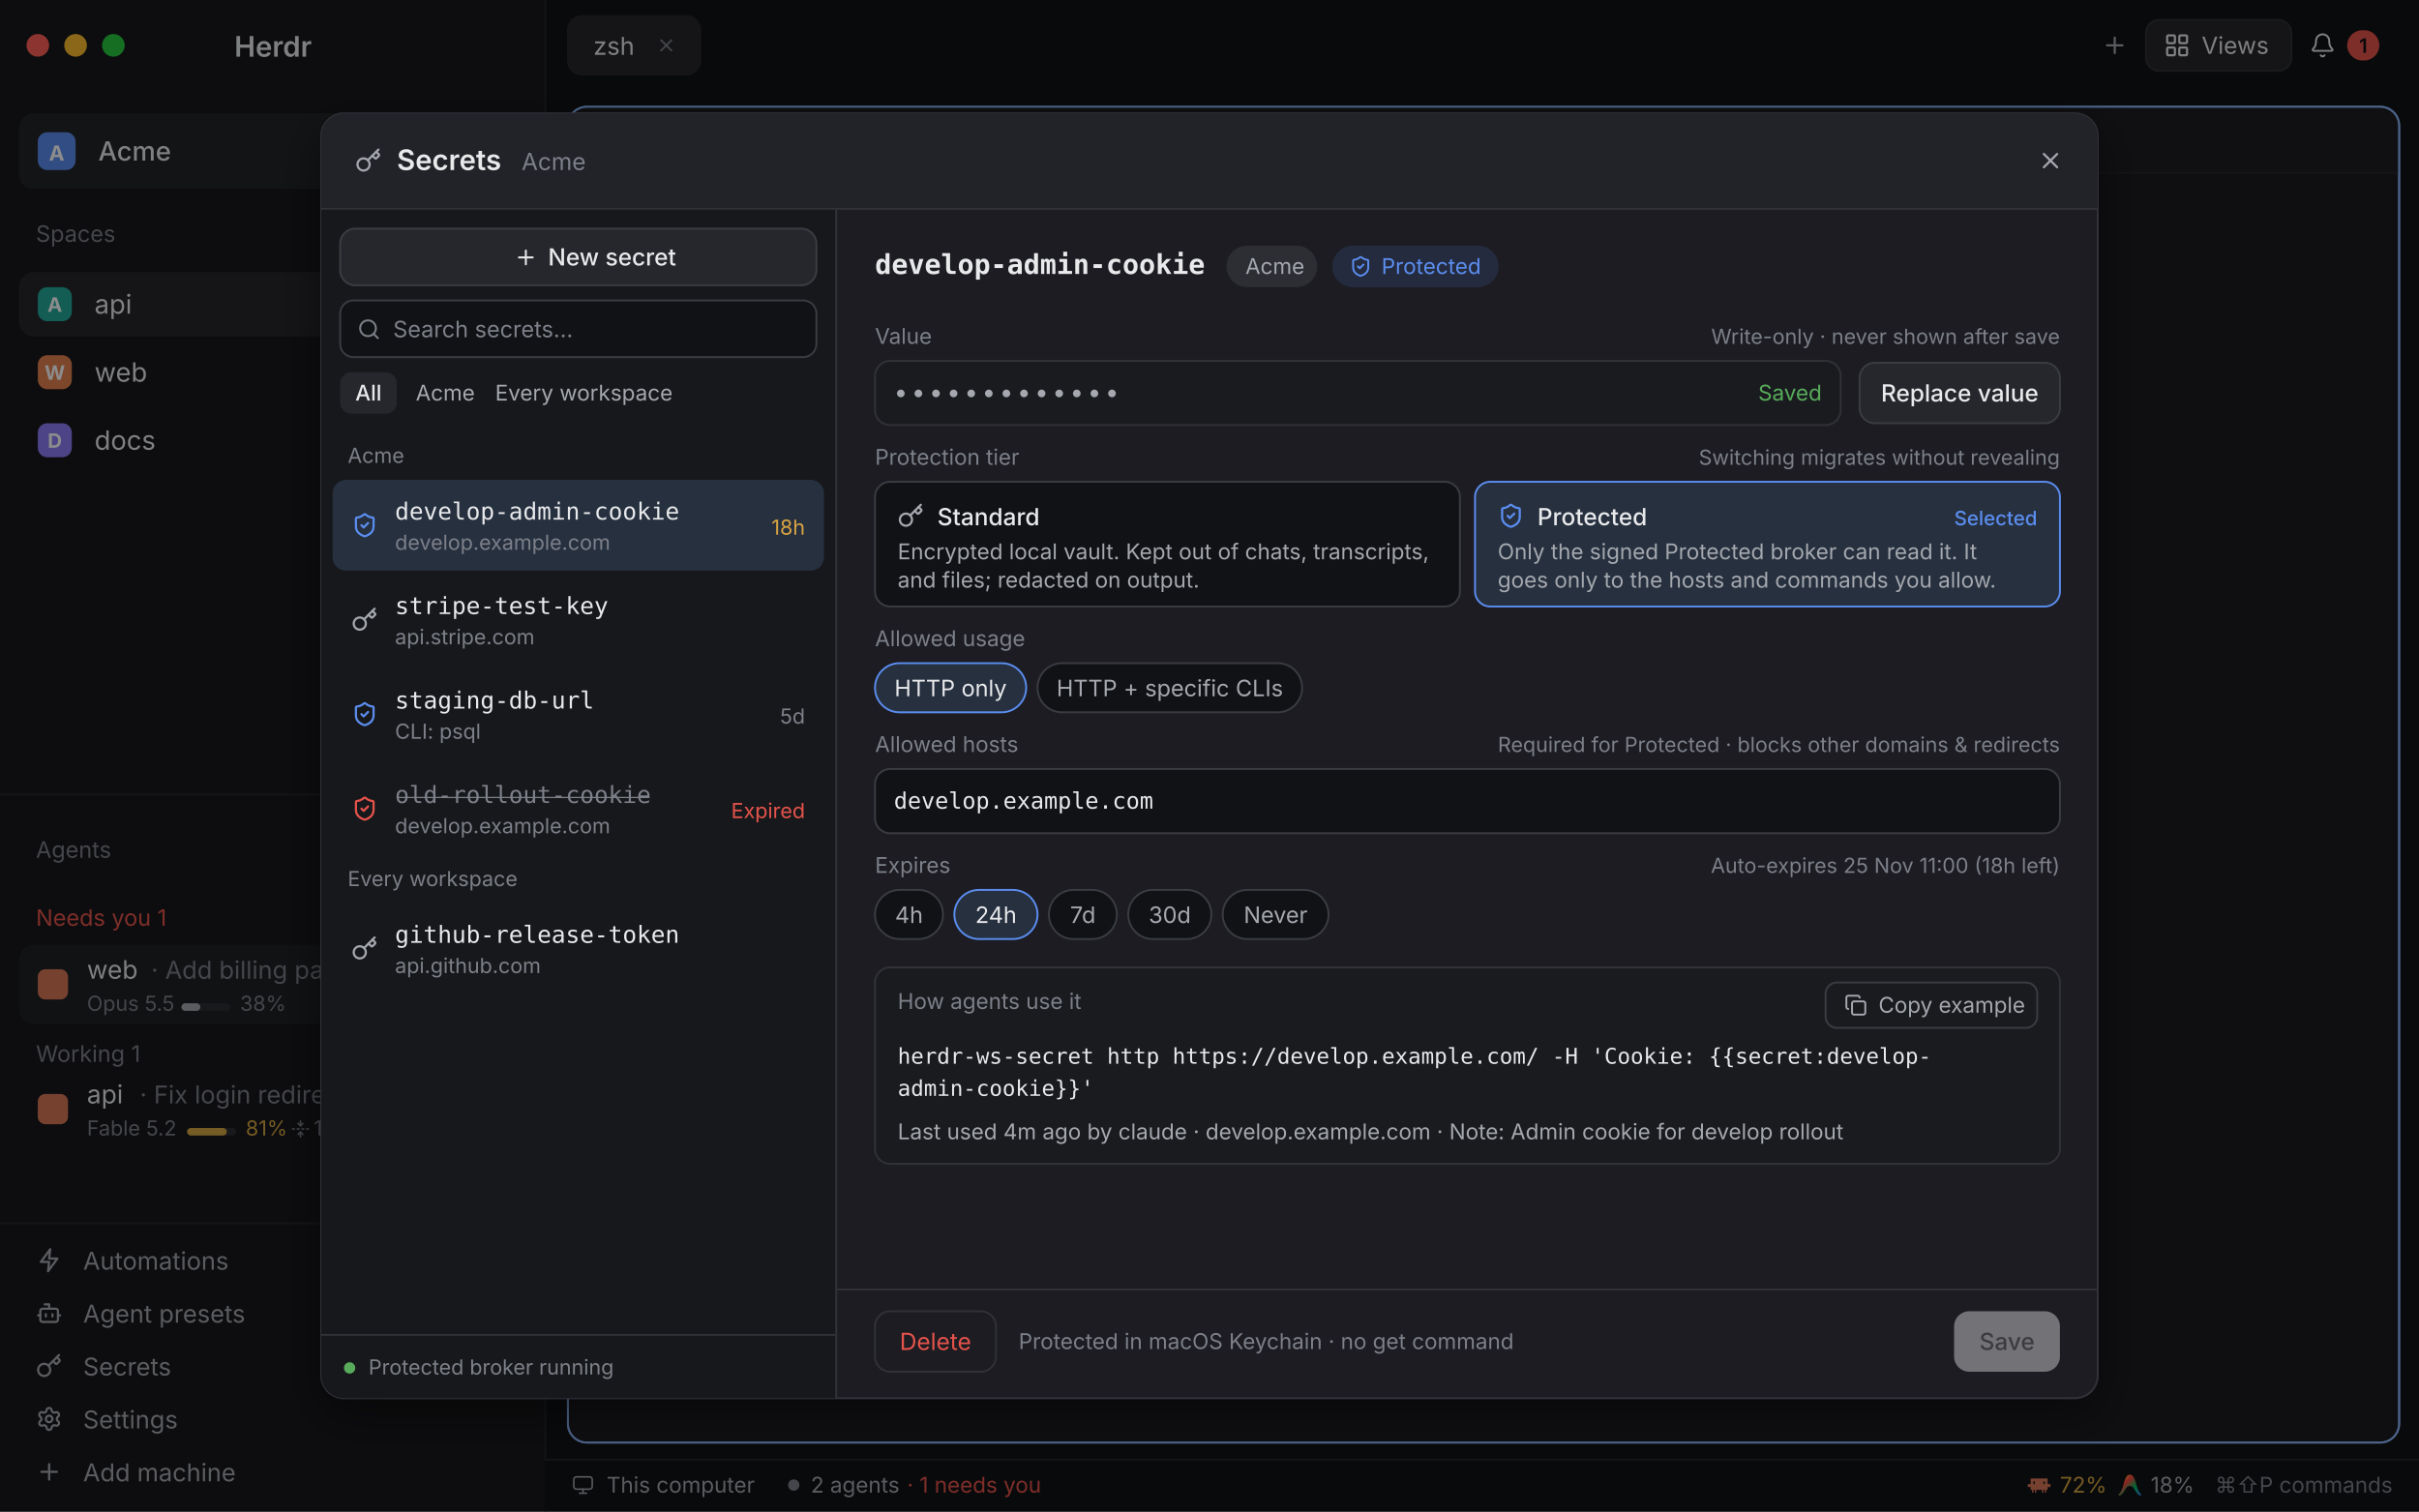
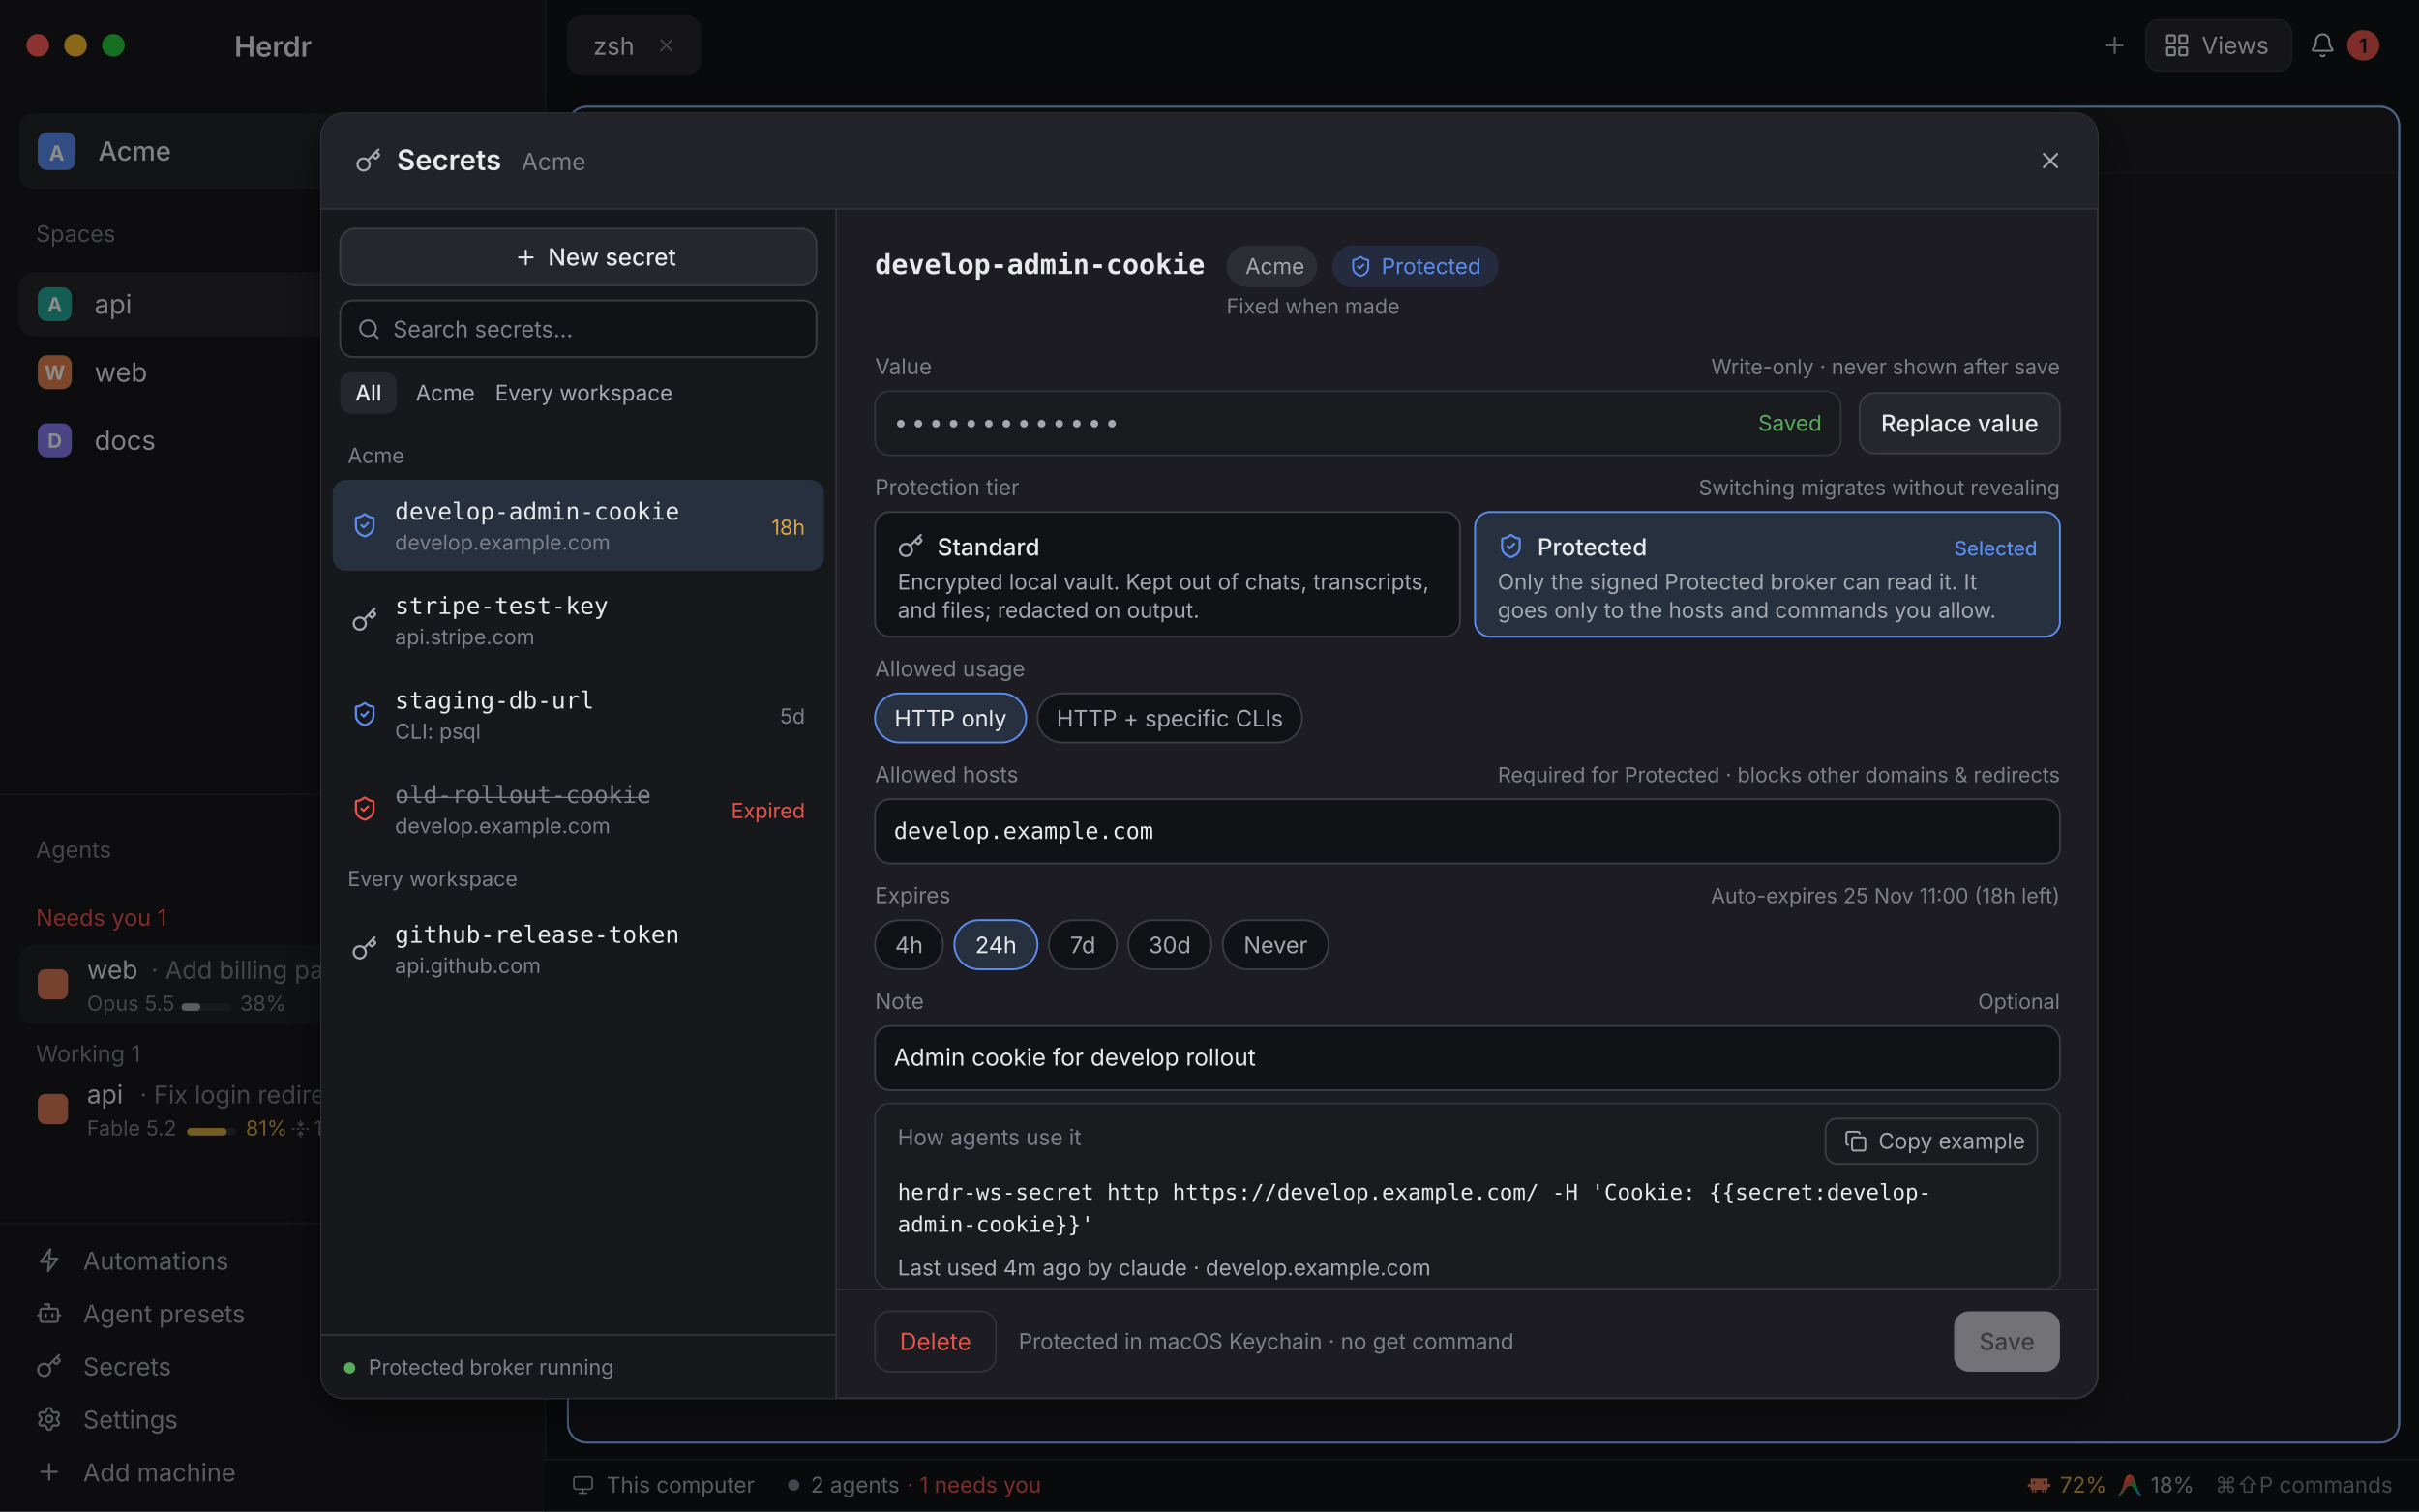
<svg xmlns="http://www.w3.org/2000/svg" width="1280" height="800" viewBox="0 0 1280 800" font-family="Geist, -apple-system, 'Helvetica Neue', sans-serif">
  <defs>
    <filter id="shadow" x="-20%" y="-20%" width="140%" height="140%">
      <feDropShadow dx="0" dy="8" stdDeviation="12" flood-color="#000" flood-opacity="0.45" />
    </filter>
    <clipPath id="pane">
      <rect x="301" y="57" width="968" height="706" rx="10" />
    </clipPath>
  </defs>
  <rect x="0" y="0" width="1280" height="800" rx="0" fill="#111215" />
  <rect width="288" height="800" fill="#17181b" />
  <rect x="288" width="1" height="800" fill="#25272b" />
  <circle cx="20" cy="24" r="6" fill="#ff5f57" />
  <circle cx="40" cy="24" r="6" fill="#febc2e" />
  <circle cx="60" cy="24" r="6" fill="#28c840" />
  <text x="124" y="30" fill="#e8e9eb" font-size="15" font-weight="600">Herdr</text>
  <rect x="10" y="60" width="268" height="40" rx="8" fill="#232428" />
  <rect x="20" y="70" width="20" height="20" rx="5" fill="#5b8def" />
  <text x="30" y="85" fill="#fff" font-size="11" font-weight="700" text-anchor="middle">A</text>
  <text x="52" y="85" fill="#e8e9eb" font-size="14" font-weight="500">Acme</text>
  <path d="M256 78 l4 4 l4 -4" stroke="#7d8089" stroke-width="1.5" fill="none" />
  <text x="19" y="128" fill="#7d8089" font-size="12">Spaces</text>
  <text x="256" y="129" fill="#7d8089" font-size="16">+</text>
  <rect x="10" y="144" width="268" height="34" rx="8" fill="#26272c" />
  <rect x="20" y="152" width="18" height="18" rx="5" fill="#22a99a" />
  <text x="29" y="165" fill="#fff" font-size="10.5" font-weight="700" text-anchor="middle">A</text>
  <text x="50" y="166" fill="#e8e9eb" font-size="14">api</text>
  <rect x="20" y="188" width="18" height="18" rx="5" fill="#e3814f" />
  <text x="29" y="201" fill="#fff" font-size="10.5" font-weight="700" text-anchor="middle">W</text>
  <text x="50" y="202" fill="#e8e9eb" font-size="14">web</text>
  <text x="268" y="202" fill="#7d8089" font-size="11.5" text-anchor="end">billing ↑2</text>
  <rect x="20" y="224" width="18" height="18" rx="5" fill="#8b7cf6" />
  <text x="29" y="237" fill="#fff" font-size="10.5" font-weight="700" text-anchor="middle">D</text>
  <text x="50" y="238" fill="#e8e9eb" font-size="14">docs</text>
  <rect y="420" width="288" height="1" fill="#25272b" />
  <text x="19" y="454" fill="#7d8089" font-size="12">Agents</text>
  <circle cx="234" cy="450" r="5.5" stroke="#7d8089" stroke-width="1.3" fill="none" />
  <path d="M234 447 v3 l2 1.3" stroke="#7d8089" stroke-width="1.3" fill="none" stroke-linecap="round" />
  <text x="256" y="455" fill="#7d8089" font-size="16">+</text>
  <text x="19" y="490" fill="#e5534b" font-size="12">Needs you 1</text>
  <rect x="10" y="500" width="268" height="42" rx="8" fill="#1f2024" />
  <rect x="20" y="513" width="16" height="16" rx="4" fill="#d97757" />
  <text x="46" y="518" fill="#e8e9eb" font-size="13.5">web</text>
  <text x="80" y="518" fill="#7d8089" font-size="13">· Add billing page</text>
  <text x="46" y="535" fill="#7d8089" font-size="11">Opus 5.5</text>
  <rect x="96" y="531" width="26" height="4" rx="2" fill="#2c2e33" />
  <rect x="96" y="531" width="10" height="4" rx="2" fill="#a5a8ae" />
  <text x="127" y="535" fill="#7d8089" font-size="11">38%</text>
  <text x="19" y="562" fill="#7d8089" font-size="12">Working 1</text>
  <rect x="20" y="579" width="16" height="16" rx="4" fill="#d97757" />
  <text x="46" y="584" fill="#e8e9eb" font-size="13.5">api</text>
  <text x="74" y="584" fill="#7d8089" font-size="13">· Fix login redirect</text>
  <text x="46" y="601" fill="#7d8089" font-size="11">Fable 5.2</text>
  <rect x="99" y="597" width="26" height="4" rx="2" fill="#2c2e33" />
  <rect x="99" y="597" width="21" height="4" rx="2" fill="#d6a541" />
  <text x="130" y="601" fill="#d6a541" font-size="11">81%</text>
  <g transform="translate(154 592.5) scale(0.4167)" fill="none" stroke="#7d8089" stroke-width="2" stroke-linecap="round" stroke-linejoin="round">
    <path d="M12 22v-6" />
    <path d="M12 8V2" />
    <path d="M4 12H2" />
    <path d="M10 12H8" />
    <path d="M16 12h-2" />
    <path d="M22 12h-2" />
    <path d="m15 19-3-3-3 3" />
    <path d="m15 5-3 3-3-3" />
  </g>
  <text x="166" y="601" fill="#7d8089" font-size="11">1</text>
  <rect y="647" width="288" height="1" fill="#25272b" />
  <g transform="translate(19 660) scale(0.5833)" fill="none" stroke="#a5a8ae" stroke-width="2.00" stroke-linecap="round" stroke-linejoin="round">
    <path d="M13 2 4.5 13.5H12L11 22l8.5-11.5H12z" />
  </g>
  <text x="44" y="672" fill="#a5a8ae" font-size="13">Automations</text>
  <g transform="translate(19 688) scale(0.5833)" fill="none" stroke="#a5a8ae" stroke-width="2.00" stroke-linecap="round" stroke-linejoin="round">
    <path d="M12 8V4H8" />
    <rect width="16" height="12" x="4" y="8" rx="2" />
    <path d="M2 14h2" />
    <path d="M20 14h2" />
    <path d="M15 13v2" />
    <path d="M9 13v2" />
  </g>
  <text x="44" y="700" fill="#a5a8ae" font-size="13">Agent presets</text>
  <g transform="translate(19 716) scale(0.5833)" fill="none" stroke="#a5a8ae" stroke-width="2.00" stroke-linecap="round" stroke-linejoin="round">
    <path d="m15.5 7.5 2.3 2.3a1 1 0 0 0 1.4 0l2.1-2.1a1 1 0 0 0 0-1.4L19 4" />
    <path d="m21 2-9.6 9.6" />
    <circle cx="7.5" cy="15.5" r="5.5" />
  </g>
  <text x="44" y="728" fill="#a5a8ae" font-size="13">Secrets</text>
  <g transform="translate(19 744) scale(0.5833)" fill="none" stroke="#a5a8ae" stroke-width="2.00" stroke-linecap="round" stroke-linejoin="round">
    <path d="M9.671 4.136a2.34 2.34 0 0 1 4.659 0 2.34 2.34 0 0 0 3.319 1.915 2.34 2.34 0 0 1 2.33 4.033 2.34 2.34 0 0 0 0 3.831 2.34 2.34 0 0 1-2.33 4.033 2.34 2.34 0 0 0-3.319 1.915 2.34 2.34 0 0 1-4.659 0 2.34 2.34 0 0 0-3.32-1.915 2.34 2.34 0 0 1-2.33-4.033 2.34 2.34 0 0 0 0-3.831A2.34 2.34 0 0 1 6.35 6.051a2.34 2.34 0 0 0 3.319-1.915" />
    <circle cx="12" cy="12" r="3" />
  </g>
  <text x="44" y="756" fill="#a5a8ae" font-size="13">Settings</text>
  <g transform="translate(19 772) scale(0.5833)" fill="none" stroke="#a5a8ae" stroke-width="2.00" stroke-linecap="round" stroke-linejoin="round">
    <path d="M5 12h14" />
    <path d="M12 5v14" />
  </g>
  <text x="44" y="784" fill="#a5a8ae" font-size="13">Add machine</text>
  <rect x="300" y="8" width="71.06" height="32" rx="8" fill="#26272c" />
  <text x="314" y="29" fill="#e8e9eb" font-size="13">zsh</text>
  <g transform="translate(347.06 18.5) scale(0.4583)" fill="none" stroke="#7d8089" stroke-width="2" stroke-linecap="round" stroke-linejoin="round">
    <path d="M18 6 6 18" />
    <path d="m6 6 12 12" />
  </g>
  <g transform="translate(1112 17) scale(0.5833)" fill="none" stroke="#a5a8ae" stroke-width="2" stroke-linecap="round" stroke-linejoin="round">
    <path d="M5 12h14" />
    <path d="M12 5v14" />
  </g>
  <rect x="1135.5" y="10.5" width="77" height="27" rx="7" fill="#26272c" stroke="#2f3137" />
  <g transform="translate(1145 17) scale(0.5833)" fill="none" stroke="#e8e9eb" stroke-width="2" stroke-linecap="round" stroke-linejoin="round">
    <rect width="7" height="7" x="3" y="3" rx="1" />
    <rect width="7" height="7" x="14" y="3" rx="1" />
    <rect width="7" height="7" x="14" y="14" rx="1" />
    <rect width="7" height="7" x="3" y="14" rx="1" />
  </g>
  <text x="1165" y="28.5" fill="#e8e9eb" font-size="12.5">Views</text>
  <g transform="translate(1222 17) scale(0.5833)" fill="none" stroke="#e8e9eb" stroke-width="1.75" stroke-linecap="round" stroke-linejoin="round">
    <path d="M10.268 21a2 2 0 0 0 3.464 0" />
    <path d="M3.262 15.326A1 1 0 0 0 4 17h16a1 1 0 0 0 .74-1.673C19.41 13.956 18 12.499 18 8A6 6 0 0 0 6 8c0 4.499-1.411 5.956-2.738 7.326" />
  </g>
  <rect x="1242" y="16" width="17" height="16" rx="8" fill="#e5534b" />
  <text x="1250.5" y="28" fill="#111215" font-size="10.5" font-weight="600" text-anchor="middle">1</text>
  <rect x="300.5" y="56.5" width="969" height="707" rx="10" fill="#1b1c20" stroke="#8ab4f8" />
  <g clip-path="url(#pane)">
    <rect x="301" y="57" width="968" height="34" rx="0" fill="#1d1e22" />
    <rect x="301" y="91" width="968" height="1" rx="0" fill="#25272b" />
    <text x="322" y="79" fill="#e8e9eb" font-size="13" font-weight="500">Claude Code</text>
    <text x="322" y="130" fill="#7d8089" font-size="15" font-family="'JetBrains Mono', Menlo, monospace">❯</text>
  </g>
  <rect x="300.5" y="56.5" width="969" height="707" rx="10" fill="none" stroke="#8ab4f8" />
  <rect x="288" y="772" width="992" height="28" fill="#111215" />
  <rect x="288" y="772" width="992" height="1" fill="#25272b" />
  <g transform="translate(302 779.5) scale(0.5417)" fill="none" stroke="#a5a8ae" stroke-width="1.5" stroke-linecap="round" stroke-linejoin="round">
    <rect x="3" y="4" width="18" height="12" rx="2.5" />
    <path d="M8.5 20h7M12 16v4" />
  </g>
  <text x="321" y="790" fill="#a5a8ae" font-size="11.5">This computer</text>
  <circle cx="420" cy="786" r="3" fill="#7d8089" />
  <text x="429" y="790" fill="#a5a8ae" font-size="11.5">2 agents</text>
  <text x="480" y="790" fill="#e5534b" font-size="11.5">· 1 needs you</text>
  <g transform="translate(1073 780) scale(0.5)" fill="#D97757">
    <path clip-rule="evenodd" d="M20.998 10.949H24v3.102h-3v3.028h-1.487V20H18v-2.921h-1.487V20H15v-2.921H9V20H7.488v-2.921H6V20H4.487v-2.921H3V14.05H0V10.95h3V5h17.998v5.949zM6 10.949h1.488V8.102H6v2.847zm10.51 0H18V8.102h-1.49v2.847z" fill-rule="evenodd" />
  </g>
  <text x="1090" y="790" fill="#d6a541" font-size="11.5">72%</text>
  <g transform="translate(1121 780) scale(0.5)">
    <defs>
      <linearGradient id="agy-grad" x1="0" y1="0" x2="1" y2="1">
        <stop offset="0" stop-color="#FFE432" />
        <stop offset=".35" stop-color="#FC413D" />
        <stop offset=".65" stop-color="#00B95C" />
        <stop offset="1" stop-color="#3186FF" />
      </linearGradient>
    </defs>
    <path d="M21.751 22.607c1.34 1.005 3.35.335 1.508-1.508C17.73 15.74 18.904 1 12.037 1 5.17 1 6.342 15.74.815 21.1c-2.01 2.009.167 2.511 1.507 1.506 5.192-3.517 4.857-9.714 9.715-9.714 4.857 0 4.522 6.197 9.714 9.715z" fill="url(#agy-grad)" />
  </g>
  <text x="1138" y="790" fill="#a5a8ae" font-size="11.5">18%</text>
  <text x="1266" y="790" fill="#7d8089" font-size="11.5" text-anchor="end">⌘⇧P  commands</text>
  <rect width="1280" height="800" fill="#000" opacity="0.45" />
  <g filter="url(#shadow)">
    <rect x="170" y="60" width="940" height="680" rx="12" fill="#1d1e22" stroke="#303237" />
  </g>
  <clipPath id="dialog">
    <rect x="170" y="60" width="940" height="680" rx="12" fill="#000" />
  </clipPath>
  <g clip-path="url(#dialog)">
    <rect x="170" y="60" width="940" height="50" rx="0" fill="#222328" />
    <rect x="170" y="110" width="940" height="1" rx="0" fill="#303237" />
    <g transform="translate(188 78) scale(0.5833)" fill="none" stroke="#a5a8ae" stroke-width="2" stroke-linecap="round" stroke-linejoin="round">
      <path d="m15.5 7.5 2.3 2.3a1 1 0 0 0 1.4 0l2.1-2.1a1 1 0 0 0 0-1.4L19 4" />
      <path d="m21 2-9.6 9.6" />
      <circle cx="7.5" cy="15.5" r="5.5" />
    </g>
    <text x="210" y="90" fill="#e8e9eb" font-size="15" font-weight="600">Secrets</text>
    <text x="276" y="90" fill="#7d8089" font-size="12.5">Acme</text>
    <g transform="translate(1078 78) scale(0.5833)" fill="none" stroke="#a5a8ae" stroke-width="2" stroke-linecap="round" stroke-linejoin="round">
      <path d="M18 6 6 18" />
      <path d="m6 6 12 12" />
    </g>
    <rect x="170" y="111" width="272" height="629" rx="0" fill="#17181b" />
    <rect x="442" y="111" width="1" height="629" rx="0" fill="#303237" />
    <rect x="180" y="121" width="252" height="30" rx="8" fill="#26272c" stroke="#3a3c42" />
    <g transform="translate(272 130) scale(0.5208)" fill="none" stroke="#e8e9eb" stroke-width="2" stroke-linecap="round" stroke-linejoin="round">
      <path d="M5 12h14" />
      <path d="M12 5v14" />
    </g>
    <text x="290" y="140.5" fill="#e8e9eb" font-size="12.5" font-weight="500">New secret</text>
    <rect x="180" y="159" width="252" height="30" rx="7" fill="#111215" stroke="#3a3c42" />
    <g transform="translate(189 168) scale(0.5208)" fill="none" stroke="#7d8089" stroke-width="2" stroke-linecap="round" stroke-linejoin="round">
      <circle cx="11" cy="11" r="8" />
      <path d="m21 21-4.3-4.3" />
    </g>
    <text x="208" y="178.5" fill="#7d8089" font-size="12">Search secrets…</text>
    <rect x="180" y="197" width="30" height="22" rx="6" fill="#26272c" />
    <text x="188" y="212" fill="#e8e9eb" font-size="11.5" font-weight="500">All</text>
    <text x="220" y="212" fill="#a5a8ae" font-size="11.5">Acme</text>
    <text x="262" y="212" fill="#a5a8ae" font-size="11.5">Every workspace</text>
    <text x="184" y="245" fill="#7d8089" font-size="11">Acme</text>
    <rect x="176" y="254" width="260" height="48" rx="7" fill="#26303f" />
    <g transform="translate(186 271) scale(0.5833)" fill="none" stroke="#5b8def" stroke-width="2" stroke-linecap="round" stroke-linejoin="round">
      <path d="M20 13c0 5-3.5 7.5-7.66 8.95a1 1 0 0 1-.67-.01C7.5 20.5 4 18 4 13V6a1 1 0 0 1 1-1c2 0 4.5-1.2 6.24-2.72a1.17 1.17 0 0 1 1.52 0C14.51 3.81 17 5 19 5a1 1 0 0 1 1 1z" />
      <path d="m9 12 2 2 4-4" />
    </g>
    <text x="209" y="275" fill="#e8e9eb" font-size="12.5" font-family="'JetBrains Mono', ui-monospace, Menlo, monospace">develop-admin-cookie</text>
    <text x="209" y="291" fill="#7d8089" font-size="11">develop.example.com</text>
    <text x="426" y="283" fill="#d9a441" font-size="11" text-anchor="end">18h</text>
    <g transform="translate(186 321) scale(0.5833)" fill="none" stroke="#a5a8ae" stroke-width="2" stroke-linecap="round" stroke-linejoin="round">
      <path d="m15.5 7.5 2.3 2.3a1 1 0 0 0 1.4 0l2.1-2.1a1 1 0 0 0 0-1.4L19 4" />
      <path d="m21 2-9.6 9.6" />
      <circle cx="7.5" cy="15.5" r="5.5" />
    </g>
    <text x="209" y="325" fill="#e8e9eb" font-size="12.5" font-family="'JetBrains Mono', ui-monospace, Menlo, monospace">stripe-test-key</text>
    <text x="209" y="341" fill="#7d8089" font-size="11">api.stripe.com</text>
    <g transform="translate(186 371) scale(0.5833)" fill="none" stroke="#5b8def" stroke-width="2" stroke-linecap="round" stroke-linejoin="round">
      <path d="M20 13c0 5-3.5 7.5-7.66 8.95a1 1 0 0 1-.67-.01C7.5 20.5 4 18 4 13V6a1 1 0 0 1 1-1c2 0 4.5-1.2 6.24-2.72a1.17 1.17 0 0 1 1.52 0C14.51 3.81 17 5 19 5a1 1 0 0 1 1 1z" />
      <path d="m9 12 2 2 4-4" />
    </g>
    <text x="209" y="375" fill="#e8e9eb" font-size="12.5" font-family="'JetBrains Mono', ui-monospace, Menlo, monospace">staging-db-url</text>
    <text x="209" y="391" fill="#7d8089" font-size="11">CLI: psql</text>
    <text x="426" y="383" fill="#7d8089" font-size="11" text-anchor="end">5d</text>
    <g transform="translate(186 421) scale(0.5833)" fill="none" stroke="#e5534b" stroke-width="2" stroke-linecap="round" stroke-linejoin="round">
      <path d="M20 13c0 5-3.5 7.5-7.66 8.95a1 1 0 0 1-.67-.01C7.5 20.5 4 18 4 13V6a1 1 0 0 1 1-1c2 0 4.5-1.2 6.24-2.72a1.17 1.17 0 0 1 1.52 0C14.51 3.81 17 5 19 5a1 1 0 0 1 1 1z" />
      <path d="m9 12 2 2 4-4" />
    </g>
    <text x="209" y="425" fill="#7d8089" font-size="12.5" font-family="'JetBrains Mono', ui-monospace, Menlo, monospace" text-decoration="line-through">old-rollout-cookie</text>
    <text x="209" y="441" fill="#7d8089" font-size="11">develop.example.com</text>
    <text x="426" y="433" fill="#e5534b" font-size="11" text-anchor="end">Expired</text>
    <text x="184" y="469" fill="#7d8089" font-size="11">Every workspace</text>
    <g transform="translate(186 495) scale(0.5833)" fill="none" stroke="#a5a8ae" stroke-width="2" stroke-linecap="round" stroke-linejoin="round">
      <path d="m15.5 7.5 2.3 2.3a1 1 0 0 0 1.4 0l2.1-2.1a1 1 0 0 0 0-1.4L19 4" />
      <path d="m21 2-9.6 9.6" />
      <circle cx="7.5" cy="15.5" r="5.5" />
    </g>
    <text x="209" y="499" fill="#e8e9eb" font-size="12.5" font-family="'JetBrains Mono', ui-monospace, Menlo, monospace">github-release-token</text>
    <text x="209" y="515" fill="#7d8089" font-size="11">api.github.com</text>
    <rect x="170" y="706" width="272" height="1" rx="0" fill="#303237" />
    <circle cx="185" cy="724" r="3" fill="#57ab5a" />
    <text x="195" y="727.5" fill="#7d8089" font-size="11">Protected broker running</text>
    <text x="463" y="145" fill="#e8e9eb" font-size="14.5" font-family="'JetBrains Mono', ui-monospace, Menlo, monospace" font-weight="600">develop-admin-cookie</text>
    <rect x="649" y="130" width="48" height="22" rx="11" fill="#2c2e34" />
    <text x="659" y="145" fill="#a5a8ae" font-size="11.5">Acme</text>
+     <text x="649" y="166" fill="#7d8089" font-size="11">Fixed when made</text>
    <rect x="705" y="130" width="88" height="22" rx="11" fill="#5b8def24" />
    <g transform="translate(714 135) scale(0.5)" fill="none" stroke="#5b8def" stroke-width="2" stroke-linecap="round" stroke-linejoin="round">
      <path d="M20 13c0 5-3.5 7.5-7.66 8.95a1 1 0 0 1-.67-.01C7.5 20.5 4 18 4 13V6a1 1 0 0 1 1-1c2 0 4.5-1.2 6.24-2.72a1.17 1.17 0 0 1 1.52 0C14.51 3.81 17 5 19 5a1 1 0 0 1 1 1z" />
      <path d="m9 12 2 2 4-4" />
    </g>
    <text x="731" y="145" fill="#5b8def" font-size="11.5">Protected</text>
-     <text x="463" y="182" fill="#7d8089" font-size="11.5">Value</text>
-     <text x="1090" y="182" fill="#7d8089" font-size="11" text-anchor="end">Write-only · never shown after save</text>
-     <rect x="463" y="191" width="511" height="34" rx="8" fill="#1a1b1f" stroke="#303237" />
-     <text x="473" y="212" fill="#a5a8ae" font-size="13" letter-spacing="2">•••••••••••••</text>
-     <text x="964" y="212" fill="#57ab5a" font-size="11.5" text-anchor="end">Saved</text>
-     <rect x="984" y="192" width="106" height="32" rx="8" fill="#26272c" stroke="#3a3c42" />
-     <text x="1037" y="212.5" fill="#e8e9eb" font-size="12.5" text-anchor="middle" font-weight="500">Replace value</text>
-     <text x="463" y="246" fill="#7d8089" font-size="11.5">Protection tier</text>
-     <text x="1090" y="246" fill="#7d8089" font-size="11" text-anchor="end">Switching migrates without revealing</text>
-     <rect x="463" y="255" width="309.5" height="66" rx="8" fill="#111215" stroke="#3a3c42" />
-     <g transform="translate(475 266) scale(0.5833)" fill="none" stroke="#a5a8ae" stroke-width="2" stroke-linecap="round" stroke-linejoin="round">
+     <text x="463" y="198" fill="#7d8089" font-size="11.5">Value</text>
+     <text x="1090" y="198" fill="#7d8089" font-size="11" text-anchor="end">Write-only · never shown after save</text>
+     <rect x="463" y="207" width="511" height="34" rx="8" fill="#1a1b1f" stroke="#303237" />
+     <text x="473" y="228" fill="#a5a8ae" font-size="13" letter-spacing="2">•••••••••••••</text>
+     <text x="964" y="228" fill="#57ab5a" font-size="11.5" text-anchor="end">Saved</text>
+     <rect x="984" y="208" width="106" height="32" rx="8" fill="#26272c" stroke="#3a3c42" />
+     <text x="1037" y="228.5" fill="#e8e9eb" font-size="12.5" text-anchor="middle" font-weight="500">Replace value</text>
+     <text x="463" y="262" fill="#7d8089" font-size="11.5">Protection tier</text>
+     <text x="1090" y="262" fill="#7d8089" font-size="11" text-anchor="end">Switching migrates without revealing</text>
+     <rect x="463" y="271" width="309.5" height="66" rx="8" fill="#111215" stroke="#3a3c42" />
+     <g transform="translate(475 282) scale(0.5833)" fill="none" stroke="#a5a8ae" stroke-width="2" stroke-linecap="round" stroke-linejoin="round">
      <path d="m15.5 7.5 2.3 2.3a1 1 0 0 0 1.4 0l2.1-2.1a1 1 0 0 0 0-1.4L19 4" />
      <path d="m21 2-9.6 9.6" />
      <circle cx="7.5" cy="15.5" r="5.5" />
    </g>
-     <text x="496" y="278" fill="#e8e9eb" font-size="12.5" font-weight="500">Standard</text>
-     <text x="475" y="296" fill="#a5a8ae" font-size="11.5">Encrypted local vault. Kept out of chats, transcripts,</text>
-     <text x="475" y="311" fill="#a5a8ae" font-size="11.5">and files; redacted on output.</text>
-     <rect x="780.5" y="255" width="309.5" height="66" rx="8" fill="#26303f" stroke="#5b8def" />
-     <g transform="translate(792.5 266) scale(0.5833)" fill="none" stroke="#5b8def" stroke-width="2" stroke-linecap="round" stroke-linejoin="round">
-       <path d="M20 13c0 5-3.5 7.5-7.66 8.95a1 1 0 0 1-.67-.01C7.5 20.5 4 18 4 13V6a1 1 0 0 1 1-1c2 0 4.5-1.2 6.24-2.72a1.17 1.17 0 0 1 1.52 0C14.51 3.81 17 5 19 5a1 1 0 0 1 1 1z" />
-       <path d="m9 12 2 2 4-4" />
-     </g>
-     <text x="813.5" y="278" fill="#e8e9eb" font-size="12.5" font-weight="500">Protected</text>
-     <text x="1078.0" y="278" fill="#5b8def" font-size="10.5" text-anchor="end" font-weight="500">Selected</text>
-     <text x="792.5" y="296" fill="#a5a8ae" font-size="11.5">Only the signed Protected broker can read it. It</text>
-     <text x="792.5" y="311" fill="#a5a8ae" font-size="11.5">goes only to the hosts and commands you allow.</text>
-     <text x="463" y="342" fill="#7d8089" font-size="11.5">Allowed usage</text>
-     <rect x="463" y="351" width="80" height="26" rx="13" fill="#26303f" stroke="#5b8def" />
-     <text x="503.0" y="368.5" fill="#e8e9eb" font-size="12" text-anchor="middle">HTTP only</text>
-     <rect x="549" y="351" width="140" height="26" rx="13" fill="#111215" stroke="#3a3c42" />
-     <text x="619.0" y="368.5" fill="#a5a8ae" font-size="12" text-anchor="middle">HTTP + specific CLIs</text>
-     <text x="463" y="398" fill="#7d8089" font-size="11.5">Allowed hosts</text>
-     <text x="1090" y="398" fill="#7d8089" font-size="11" text-anchor="end">Required for Protected · blocks other domains &amp; redirects</text>
-     <rect x="463" y="407" width="627" height="34" rx="8" fill="#111215" stroke="#3a3c42" />
-     <text x="473" y="428" fill="#e8e9eb" font-size="12" font-family="'JetBrains Mono', ui-monospace, Menlo, monospace">develop.example.com</text>
-     <text x="463" y="462" fill="#7d8089" font-size="11.5">Expires</text>
-     <text x="1090" y="462" fill="#7d8089" font-size="11" text-anchor="end">Auto-expires 25 Nov 11:00 (18h left)</text>
-     <rect x="463" y="471" width="36" height="26" rx="13" fill="#111215" stroke="#3a3c42" />
-     <text x="481.0" y="488.5" fill="#a5a8ae" font-size="12" text-anchor="middle">4h</text>
-     <rect x="505" y="471" width="44" height="26" rx="13" fill="#26303f" stroke="#5b8def" />
-     <text x="527.0" y="488.5" fill="#e8e9eb" font-size="12" text-anchor="middle">24h</text>
-     <rect x="555" y="471" width="36" height="26" rx="13" fill="#111215" stroke="#3a3c42" />
-     <text x="573.0" y="488.5" fill="#a5a8ae" font-size="12" text-anchor="middle">7d</text>
-     <rect x="597" y="471" width="44" height="26" rx="13" fill="#111215" stroke="#3a3c42" />
-     <text x="619.0" y="488.5" fill="#a5a8ae" font-size="12" text-anchor="middle">30d</text>
-     <rect x="647" y="471" width="56" height="26" rx="13" fill="#111215" stroke="#3a3c42" />
-     <text x="675.0" y="488.5" fill="#a5a8ae" font-size="12" text-anchor="middle">Never</text>
-     <rect x="463" y="512" width="627" height="104" rx="8" fill="#1a1b1f" stroke="#303237" />
-     <text x="475" y="534" fill="#7d8089" font-size="11.5">How agents use it</text>
-     <rect x="966" y="520" width="112" height="24" rx="6" fill="#1a1b1f" stroke="#3a3c42" />
-     <g transform="translate(976 526) scale(0.5)" fill="none" stroke="#a5a8ae" stroke-width="2" stroke-linecap="round" stroke-linejoin="round">
+     <text x="496" y="294" fill="#e8e9eb" font-size="12.5" font-weight="500">Standard</text>
+     <text x="475" y="312" fill="#a5a8ae" font-size="11.5">Encrypted local vault. Kept out of chats, transcripts,</text>
+     <text x="475" y="327" fill="#a5a8ae" font-size="11.5">and files; redacted on output.</text>
+     <rect x="780.5" y="271" width="309.5" height="66" rx="8" fill="#26303f" stroke="#5b8def" />
+     <g transform="translate(792.5 282) scale(0.5833)" fill="none" stroke="#5b8def" stroke-width="2" stroke-linecap="round" stroke-linejoin="round">
+       <path d="M20 13c0 5-3.5 7.5-7.66 8.95a1 1 0 0 1-.67-.01C7.5 20.5 4 18 4 13V6a1 1 0 0 1 1-1c2 0 4.5-1.2 6.24-2.72a1.17 1.17 0 0 1 1.52 0C14.51 3.81 17 5 19 5a1 1 0 0 1 1 1z" />
+       <path d="m9 12 2 2 4-4" />
+     </g>
+     <text x="813.5" y="294" fill="#e8e9eb" font-size="12.5" font-weight="500">Protected</text>
+     <text x="1078.0" y="294" fill="#5b8def" font-size="10.5" text-anchor="end" font-weight="500">Selected</text>
+     <text x="792.5" y="312" fill="#a5a8ae" font-size="11.5">Only the signed Protected broker can read it. It</text>
+     <text x="792.5" y="327" fill="#a5a8ae" font-size="11.5">goes only to the hosts and commands you allow.</text>
+     <text x="463" y="358" fill="#7d8089" font-size="11.5">Allowed usage</text>
+     <rect x="463" y="367" width="80" height="26" rx="13" fill="#26303f" stroke="#5b8def" />
+     <text x="503.0" y="384.5" fill="#e8e9eb" font-size="12" text-anchor="middle">HTTP only</text>
+     <rect x="549" y="367" width="140" height="26" rx="13" fill="#111215" stroke="#3a3c42" />
+     <text x="619.0" y="384.5" fill="#a5a8ae" font-size="12" text-anchor="middle">HTTP + specific CLIs</text>
+     <text x="463" y="414" fill="#7d8089" font-size="11.5">Allowed hosts</text>
+     <text x="1090" y="414" fill="#7d8089" font-size="11" text-anchor="end">Required for Protected · blocks other domains &amp; redirects</text>
+     <rect x="463" y="423" width="627" height="34" rx="8" fill="#111215" stroke="#3a3c42" />
+     <text x="473" y="444" fill="#e8e9eb" font-size="12" font-family="'JetBrains Mono', ui-monospace, Menlo, monospace">develop.example.com</text>
+     <text x="463" y="478" fill="#7d8089" font-size="11.5">Expires</text>
+     <text x="1090" y="478" fill="#7d8089" font-size="11" text-anchor="end">Auto-expires 25 Nov 11:00 (18h left)</text>
+     <rect x="463" y="487" width="36" height="26" rx="13" fill="#111215" stroke="#3a3c42" />
+     <text x="481.0" y="504.5" fill="#a5a8ae" font-size="12" text-anchor="middle">4h</text>
+     <rect x="505" y="487" width="44" height="26" rx="13" fill="#26303f" stroke="#5b8def" />
+     <text x="527.0" y="504.5" fill="#e8e9eb" font-size="12" text-anchor="middle">24h</text>
+     <rect x="555" y="487" width="36" height="26" rx="13" fill="#111215" stroke="#3a3c42" />
+     <text x="573.0" y="504.5" fill="#a5a8ae" font-size="12" text-anchor="middle">7d</text>
+     <rect x="597" y="487" width="44" height="26" rx="13" fill="#111215" stroke="#3a3c42" />
+     <text x="619.0" y="504.5" fill="#a5a8ae" font-size="12" text-anchor="middle">30d</text>
+     <rect x="647" y="487" width="56" height="26" rx="13" fill="#111215" stroke="#3a3c42" />
+     <text x="675.0" y="504.5" fill="#a5a8ae" font-size="12" text-anchor="middle">Never</text>
+     <text x="463" y="534" fill="#7d8089" font-size="11.5">Note</text>
+     <text x="1090" y="534" fill="#7d8089" font-size="11" text-anchor="end">Optional</text>
+     <rect x="463" y="543" width="627" height="34" rx="8" fill="#111215" stroke="#3a3c42" />
+     <text x="473" y="564" fill="#e8e9eb" font-size="12.5">Admin cookie for develop rollout</text>
+     <rect x="463" y="584" width="627" height="98" rx="8" fill="#1a1b1f" stroke="#303237" />
+     <text x="475" y="606" fill="#7d8089" font-size="11.5">How agents use it</text>
+     <rect x="966" y="592" width="112" height="24" rx="6" fill="#1a1b1f" stroke="#3a3c42" />
+     <g transform="translate(976 598) scale(0.5)" fill="none" stroke="#a5a8ae" stroke-width="2" stroke-linecap="round" stroke-linejoin="round">
      <rect width="14" height="14" x="8" y="8" rx="2" />
      <path d="M4 16c-1.1 0-2-.9-2-2V4c0-1.1.9-2 2-2h10c1.1 0 2 .9 2 2" />
    </g>
-     <text x="994" y="536" fill="#a5a8ae" font-size="11.5">Copy example</text>
-     <text x="475" y="563" fill="#e8e9eb" font-size="11.5" font-family="'JetBrains Mono', ui-monospace, Menlo, monospace">herdr-ws-secret http https://develop.example.com/ -H 'Cookie: {{secret:develop-</text>
-     <text x="475" y="580" fill="#e8e9eb" font-size="11.5" font-family="'JetBrains Mono', ui-monospace, Menlo, monospace">admin-cookie}}'</text>
-     <text x="475" y="603" fill="#a5a8ae" font-size="11.5">Last used 4m ago by claude   ·   develop.example.com   ·   Note: Admin cookie for develop rollout</text>
+     <text x="994" y="608" fill="#a5a8ae" font-size="11.5">Copy example</text>
+     <text x="475" y="635" fill="#e8e9eb" font-size="11.5" font-family="'JetBrains Mono', ui-monospace, Menlo, monospace">herdr-ws-secret http https://develop.example.com/ -H 'Cookie: {{secret:develop-</text>
+     <text x="475" y="652" fill="#e8e9eb" font-size="11.5" font-family="'JetBrains Mono', ui-monospace, Menlo, monospace">admin-cookie}}'</text>
+     <text x="475" y="675" fill="#a5a8ae" font-size="11.5">Last used 4m ago by claude   ·   develop.example.com</text>
    <rect x="443" y="682" width="667" height="1" rx="0" fill="#303237" />
    <rect x="463" y="694" width="64" height="32" rx="8" fill="none" stroke="#303237" />
    <text x="495" y="714.5" fill="#e5534b" font-size="12.5" text-anchor="middle">Delete</text>
    <text x="539" y="714" fill="#7d8089" font-size="11.5">Protected in macOS Keychain · no get command</text>
    <rect x="1034" y="694" width="56" height="32" rx="8" fill="#ececed" opacity="0.42" />
    <text x="1062" y="714.5" fill="#17181b" font-size="12.5" text-anchor="middle" font-weight="500" opacity="0.6">Save</text>
  </g>
</svg>
